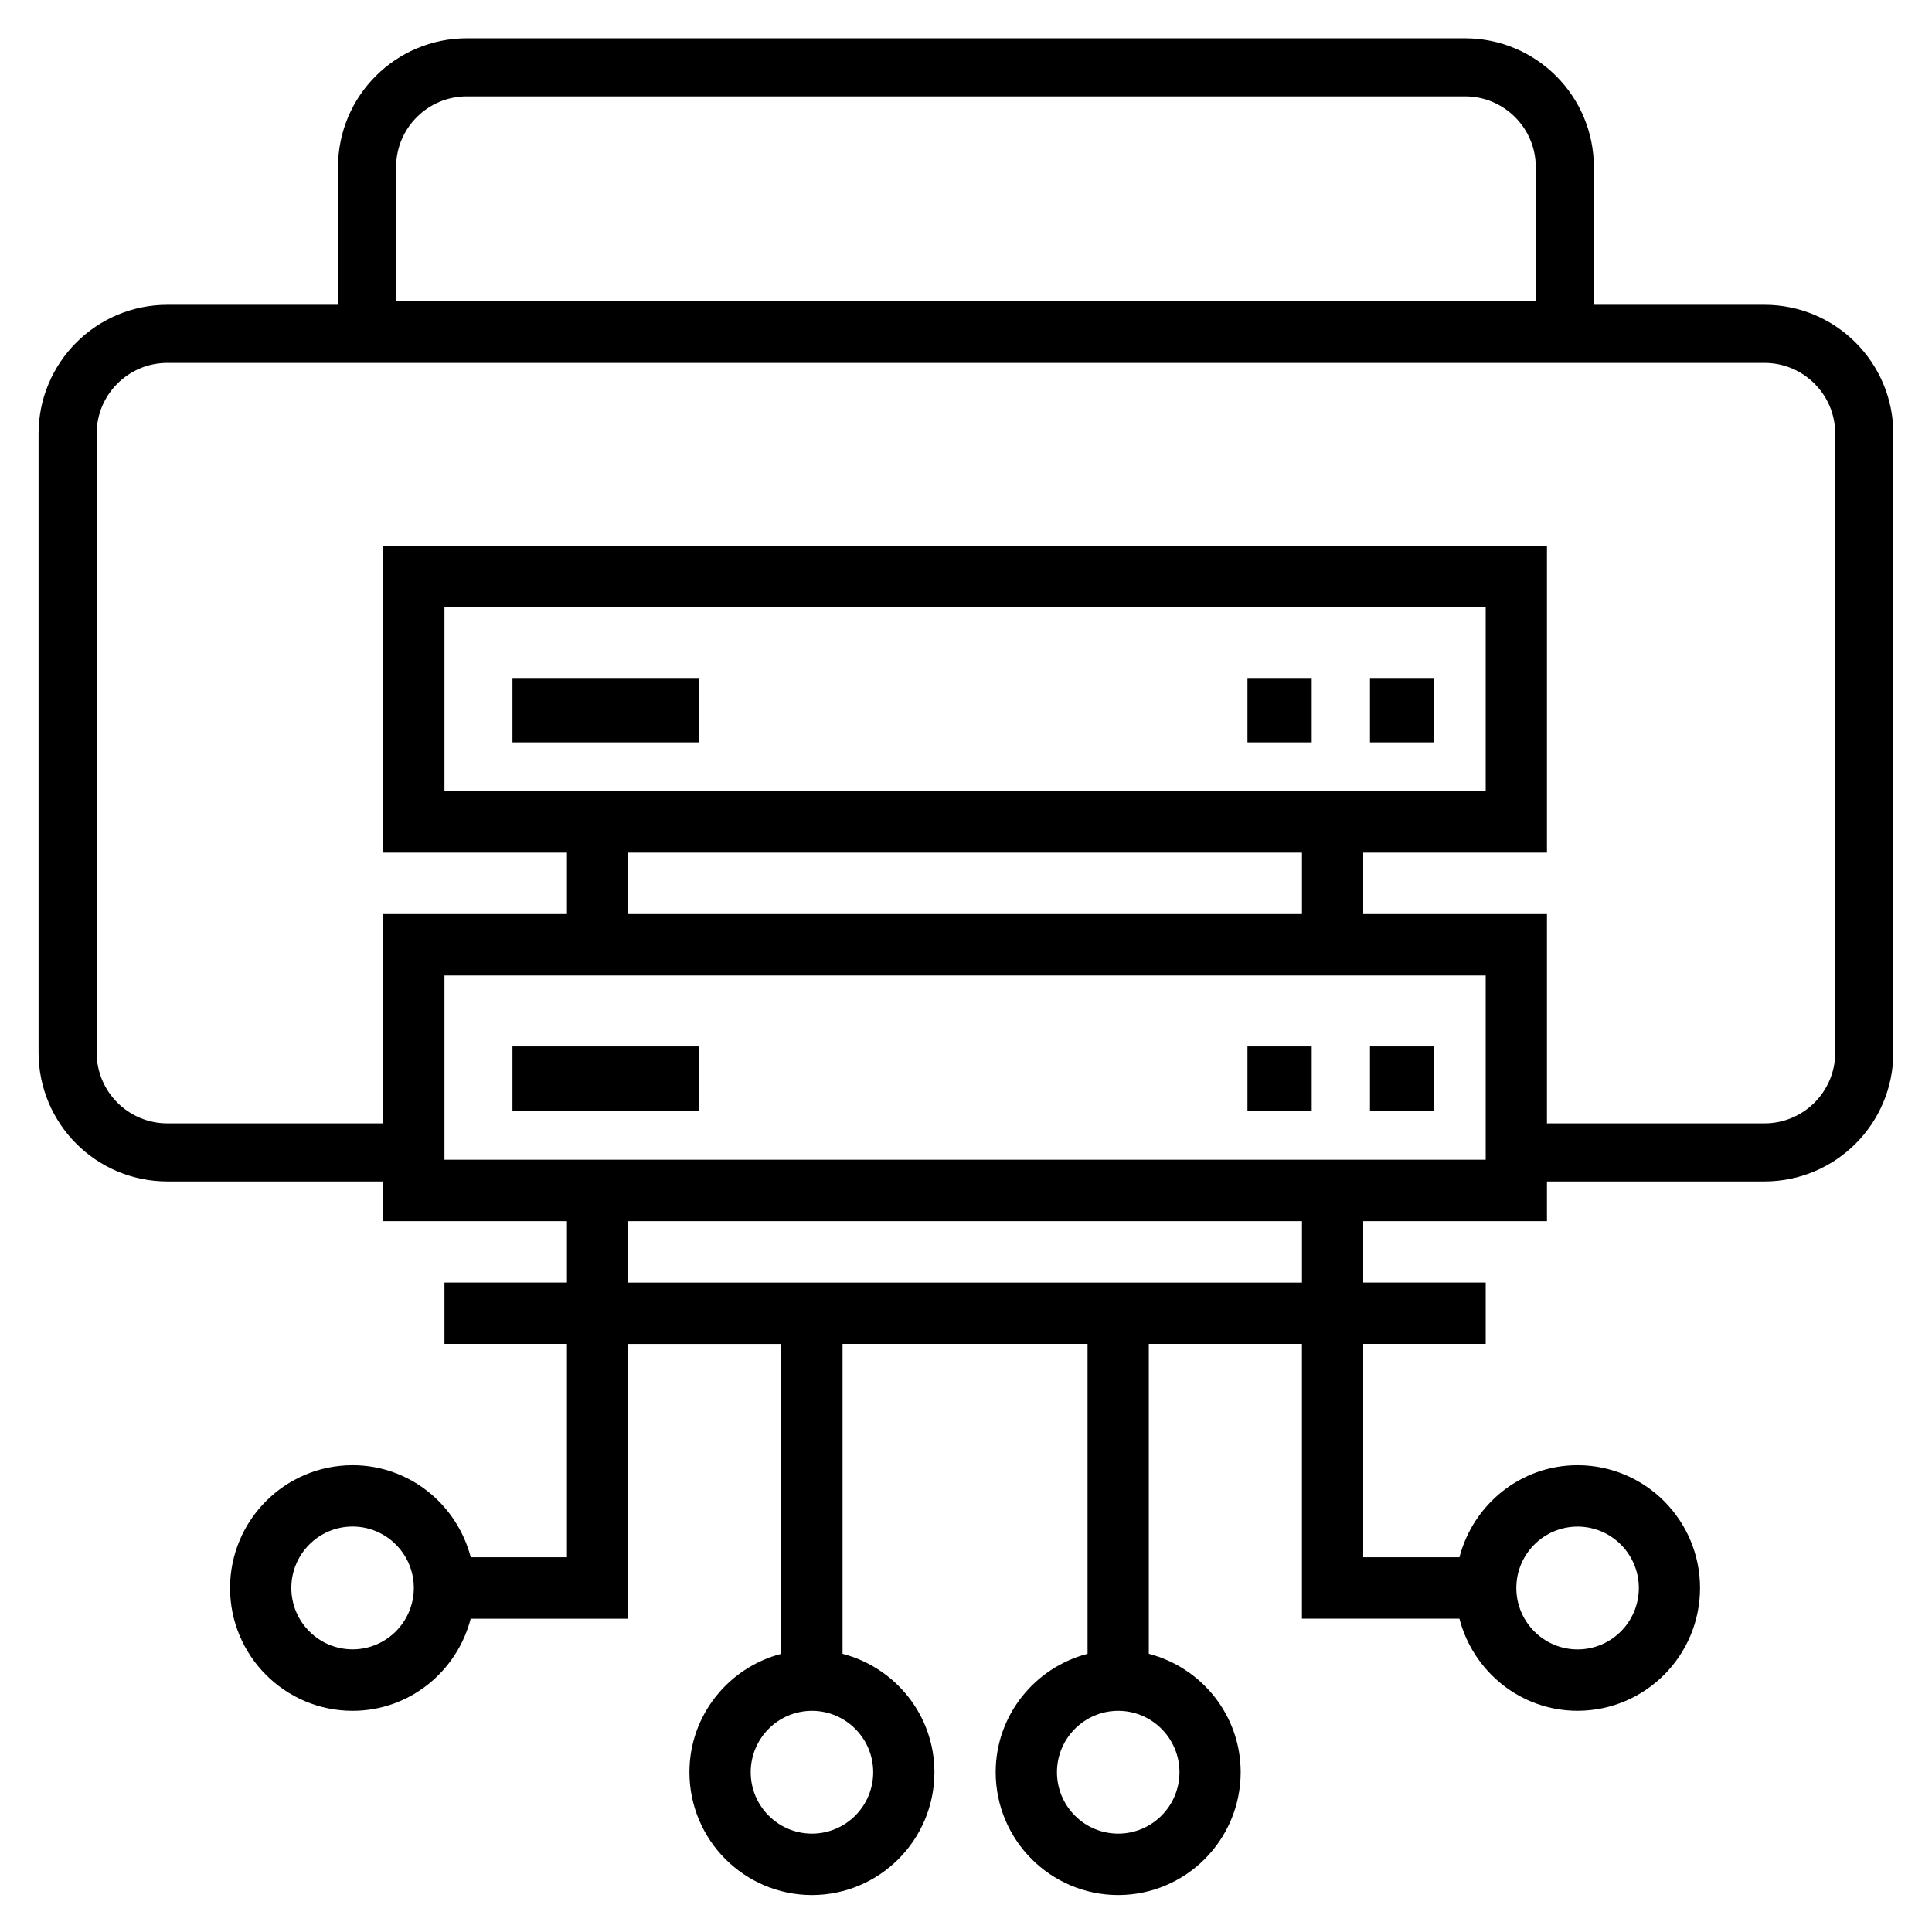
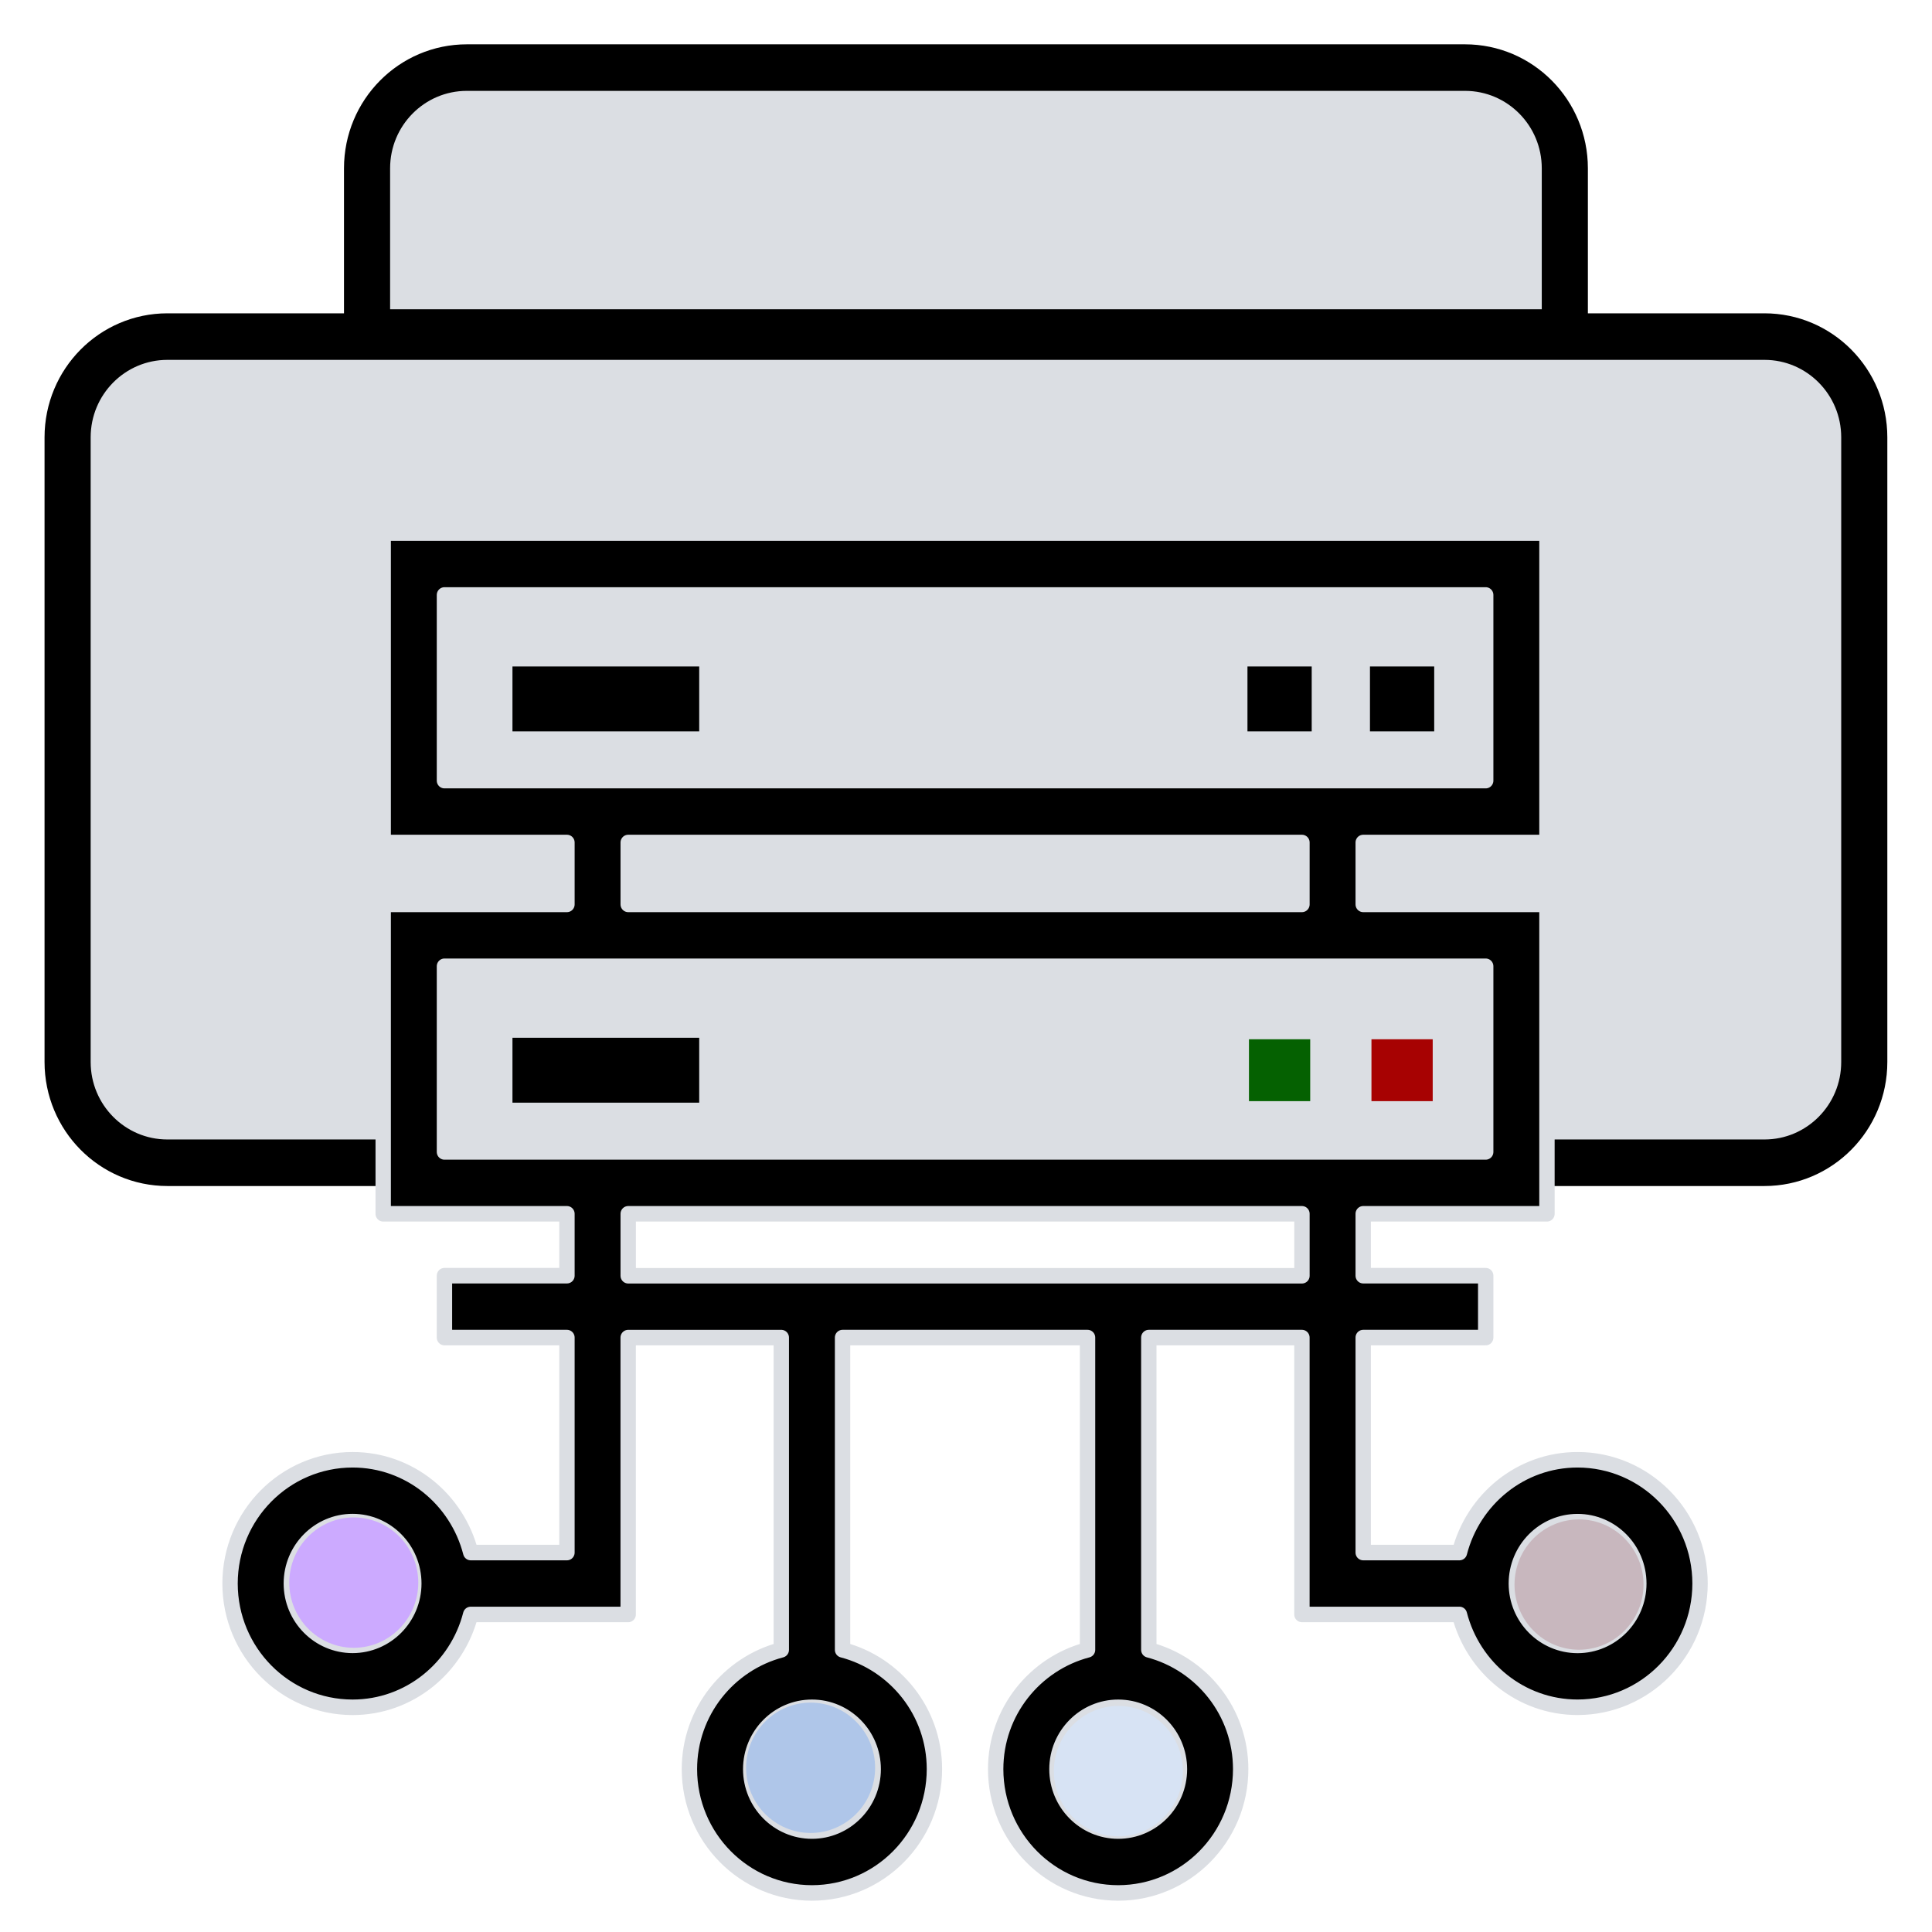
<svg xmlns="http://www.w3.org/2000/svg" xml:space="preserve" width="250mm" height="250mm" viewBox="0 0 250 250">
-   <g stroke-linecap="round" stroke-linejoin="round" style="fill:none;stroke:currentColor;stroke-width:.582;stroke-dasharray:none">
-     <path d="M17.58 17H20a1 1 0 0 0 1-1V9.8a1 1 0 0 0-1-1H4a1 1 0 0 0-1 1V16a1 1 0 0 0 1 1h2.46M6 7.13a1 1 0 0 1 1-1h10a1 1 0 0 1 1 1v1.63H6Z" style="stroke:currentColor;stroke-width:.582;stroke-dasharray:none" transform="matrix(12.916 0 0 12.917 -30 -70.47)" />
+   <g stroke-linecap="round" stroke-linejoin="round" style="fill:#dbdee3;stroke:#000;stroke-width:.582;stroke-dasharray:none">
+     <path d="M17.58 17H20a1 1 0 0 0 1-1V9.8a1 1 0 0 0-1-1H4a1 1 0 0 0-1 1V16a1 1 0 0 0 1 1h2.46M6 7.13a1 1 0 0 1 1-1h10a1 1 0 0 1 1 1v1.63H6Z" style="fill:#dbdee3;stroke:#000;stroke-width:.462;stroke-dasharray:none" transform="matrix(12.916 0 0 13.037 -30 -71.17)" />
  </g>
-   <g style="fill:currentColor;stroke:currentColor">
-     <path d="M92.16 40.96h61.44v20.48H92.16z" style="stroke:currentColor" transform="matrix(.387 0 0 .388 30.84 72.03)" />
+   <g style="fill:#000;stroke:#000">
+     <path d="M92.16 40.96h61.44v20.48H92.16z" style="stroke:#000" transform="matrix(.387 0 0 .391 30.84 70.42)" />
  </g>
-   <g style="fill:currentColor;stroke:currentColor">
-     <path d="M378.88 40.96h20.48v20.48h-20.48z" style="stroke:currentColor" transform="matrix(.387 0 0 .388 30.84 72.03)" />
+   <g style="fill:#000;stroke:#000">
+     <path d="M378.88 40.96h20.48v20.48h-20.48z" style="stroke:#000" transform="matrix(.387 0 0 .391 30.84 70.42)" />
  </g>
-   <g style="fill:currentColor;stroke:currentColor">
-     <path d="M337.92 40.96h20.48v20.48h-20.48z" style="stroke:currentColor" transform="matrix(.387 0 0 .388 30.84 72.03)" />
+   <g style="fill:#000;stroke:#000">
+     <path d="M337.92 40.96h20.48v20.48h-20.48z" style="stroke:#000" transform="matrix(.387 0 0 .391 30.84 70.42)" />
  </g>
-   <g style="fill:currentColor;stroke:currentColor">
-     <path d="M92.16 163.84h61.44v20.48H92.16z" style="stroke:currentColor" transform="matrix(.387 0 0 .388 30.84 72.03)" />
+   <g style="fill:#000;stroke:#000">
+     <path d="M92.16 163.84h61.44v20.48H92.16z" style="stroke:#000" transform="matrix(.387 0 0 .391 30.84 70.42)" />
  </g>
-   <g style="fill:currentColor;stroke:currentColor">
-     <path d="M378.88 163.84h20.48v20.48h-20.48z" style="stroke:currentColor" transform="matrix(.387 0 0 .388 30.84 72.03)" />
+   <path d="M378.88 163.84h20.48v20.48h-20.48z" style="fill:#a70202;fill-opacity:1;stroke:none;stroke-opacity:1" transform="matrix(.387 0 0 .391 30.84 70.42)" />
+   <g style="fill:#000;stroke:#000">
+     <path d="M337.92 163.84h20.48v20.48h-20.48z" style="fill:#056101;fill-opacity:1;stroke:none" transform="matrix(.387 0 0 .391 30.84 70.42)" />
  </g>
-   <g style="fill:currentColor;stroke:currentColor">
-     <path d="M337.92 163.84h20.48v20.48h-20.48z" style="stroke:currentColor" transform="matrix(.387 0 0 .388 30.84 72.03)" />
-   </g>
-   <g style="fill:currentColor;stroke:currentColor;stroke-width:0;stroke-dasharray:none">
-     <path stroke="none" d="M447.8 303c-19.03 0-34.92 13.1-39.5 30.71h-32.18v-71.15h40.96v-20.48h-40.96V221.6h61.44V119.2h-61.44V98.72h61.44V-3.68H48.44v102.4h61.44v20.48H48.44v102.4h61.44v20.48H68.92v20.48h40.96v71.15H77.71C73.13 316.1 57.23 303 38.2 303a41 41 0 0 0-40.97 40.96 41 41 0 0 0 40.96 40.96c19.03 0 34.93-13.1 39.5-30.72h52.66v-91.63h51.2V365.9c-17.61 4.58-30.72 20.48-30.72 39.5a41 41 0 0 0 40.96 40.96 41 41 0 0 0 40.96-40.96c0-19.02-13.1-34.92-30.72-39.5V262.56h81.92V365.9c-17.61 4.58-30.72 20.48-30.72 39.5a41 41 0 0 0 40.96 40.96 41 41 0 0 0 40.96-40.96c0-19.02-13.1-34.92-30.72-39.5V262.56h51.2v91.63h52.66c4.58 17.62 20.47 30.72 39.5 30.72a41 41 0 0 0 40.96-40.96A41 41 0 0 0 447.8 303zM38.2 364.42a20.5 20.5 0 0 1-20.48-20.48 20.5 20.5 0 0 1 20.48-20.48 20.5 20.5 0 0 1 20.48 20.48 20.5 20.5 0 0 1-20.48 20.48zM68.92 78.24V16.8h348.16v61.44zm286.72 20.48v20.48H130.36V98.72ZM68.92 201.12v-61.44h348.16v61.44zM212.28 405.4a20.5 20.5 0 0 1-20.48 20.48 20.5 20.5 0 0 1-20.48-20.48 20.5 20.5 0 0 1 20.48-20.48 20.5 20.5 0 0 1 20.48 20.48zm102.4 0a20.5 20.5 0 0 1-20.48 20.48 20.5 20.5 0 0 1-20.48-20.48 20.5 20.5 0 0 1 20.48-20.48 20.5 20.5 0 0 1 20.48 20.48zm40.96-163.3H130.36V221.6h225.28zm92.16 122.34a20.5 20.5 0 0 1-20.48-20.48 20.5 20.5 0 0 1 20.48-20.48 20.5 20.5 0 0 1 20.48 20.48 20.5 20.5 0 0 1-20.48 20.48z" style="stroke:currentColor;stroke-width:0;stroke-dasharray:none" transform="matrix(.387 0 0 .388 30.84 72.03)" />
+   <g style="fill:#000;stroke:#000;stroke-width:0;stroke-dasharray:none">
+     <g style="stroke:#000;stroke-width:0;stroke-dasharray:none">
+       <path d="M447.8 303c-19.03 0-34.92 13.1-39.5 30.71h-32.18v-71.15h40.96v-20.48h-40.96V221.6h61.44V119.2h-61.44V98.72h61.44V-3.68H48.44v102.4h61.44v20.48H48.44v102.4h61.44v20.48H68.92v20.48h40.96v71.15H77.71C73.13 316.1 57.23 303 38.2 303a41 41 0 0 0-40.97 40.96 41 41 0 0 0 40.96 40.96c19.03 0 34.93-13.1 39.5-30.72h52.66v-91.63h51.2V365.9c-17.61 4.58-30.72 20.48-30.72 39.5a41 41 0 0 0 40.96 40.96 41 41 0 0 0 40.96-40.96c0-19.02-13.1-34.92-30.72-39.5V262.56h81.92V365.9c-17.61 4.58-30.72 20.48-30.72 39.5a41 41 0 0 0 40.96 40.96 41 41 0 0 0 40.96-40.96c0-19.02-13.1-34.92-30.72-39.5V262.56h51.2v91.63h52.66c4.58 17.62 20.47 30.72 39.5 30.72a41 41 0 0 0 40.96-40.96A41 41 0 0 0 447.8 303M38.2 364.42a20.5 20.5 0 0 1-20.48-20.48 20.5 20.5 0 0 1 20.48-20.48 20.5 20.5 0 0 1 20.48 20.48 20.5 20.5 0 0 1-20.48 20.48M68.92 78.24V16.8h348.16v61.44zm286.72 20.48v20.48H130.36V98.72ZM68.92 201.12v-61.44h348.16v61.44zM212.28 405.4a20.5 20.5 0 0 1-20.48 20.48 20.5 20.5 0 0 1-20.48-20.48 20.5 20.5 0 0 1 20.48-20.48 20.5 20.5 0 0 1 20.48 20.48m102.4 0a20.5 20.5 0 0 1-20.48 20.48 20.5 20.5 0 0 1-20.48-20.48 20.5 20.5 0 0 1 20.48-20.48 20.5 20.5 0 0 1 20.48 20.48m40.96-163.3H130.36V221.6h225.28zm92.16 122.34a20.5 20.5 0 0 1-20.48-20.48 20.5 20.5 0 0 1 20.48-20.48 20.5 20.5 0 0 1 20.48 20.48 20.5 20.5 0 0 1-20.48 20.48" style="stroke:#dbdee3;stroke-width:5.138;stroke-linecap:round;stroke-linejoin:round;stroke-dasharray:none;stroke-opacity:1" transform="matrix(.387 0 0 .391 30.84 70.42)" />
+     </g>
+     <path stroke="none" d="M38.6 322.09a21.6 21.6 0 0 0-21.57 21.57 21.6 21.6 0 0 0 21.57 21.57 21.6 21.6 0 0 0 21.57-21.57 21.6 21.6 0 0 0-21.57-21.57z" style="fill:#caf;stroke:#000;stroke-width:0;stroke-dasharray:none" transform="matrix(.387 0 0 .391 30.84 70.42)" />
+     <path stroke="none" d="M191.35 383.37a21.6 21.6 0 0 0-21.57 21.57 21.6 21.6 0 0 0 21.57 21.57 21.6 21.6 0 0 0 21.57-21.57 21.6 21.6 0 0 0-21.57-21.57z" style="fill:#afc6e9;stroke:#000;stroke-width:0;stroke-dasharray:none" transform="matrix(.387 0 0 .391 30.84 70.42)" />
+     <path stroke="none" d="M294.25 384.47a21.6 21.6 0 0 0-21.57 21.57 21.6 21.6 0 0 0 21.57 21.57 21.6 21.6 0 0 0 21.57-21.57 21.6 21.6 0 0 0-21.57-21.57z" style="fill:#d7e3f4;stroke:#000;stroke-width:0;stroke-dasharray:none" transform="matrix(.387 0 0 .391 30.84 70.42)" />
+     <path stroke="none" d="M448.28 322.73a21.6 21.6 0 0 0-21.57 21.57 21.6 21.6 0 0 0 21.57 21.57 21.6 21.6 0 0 0 21.57-21.57 21.6 21.6 0 0 0-21.57-21.57z" style="fill:#c8b7be;stroke:#000;stroke-width:0;stroke-dasharray:none" transform="matrix(.387 0 0 .391 30.84 70.42)" />
  </g>
</svg>
